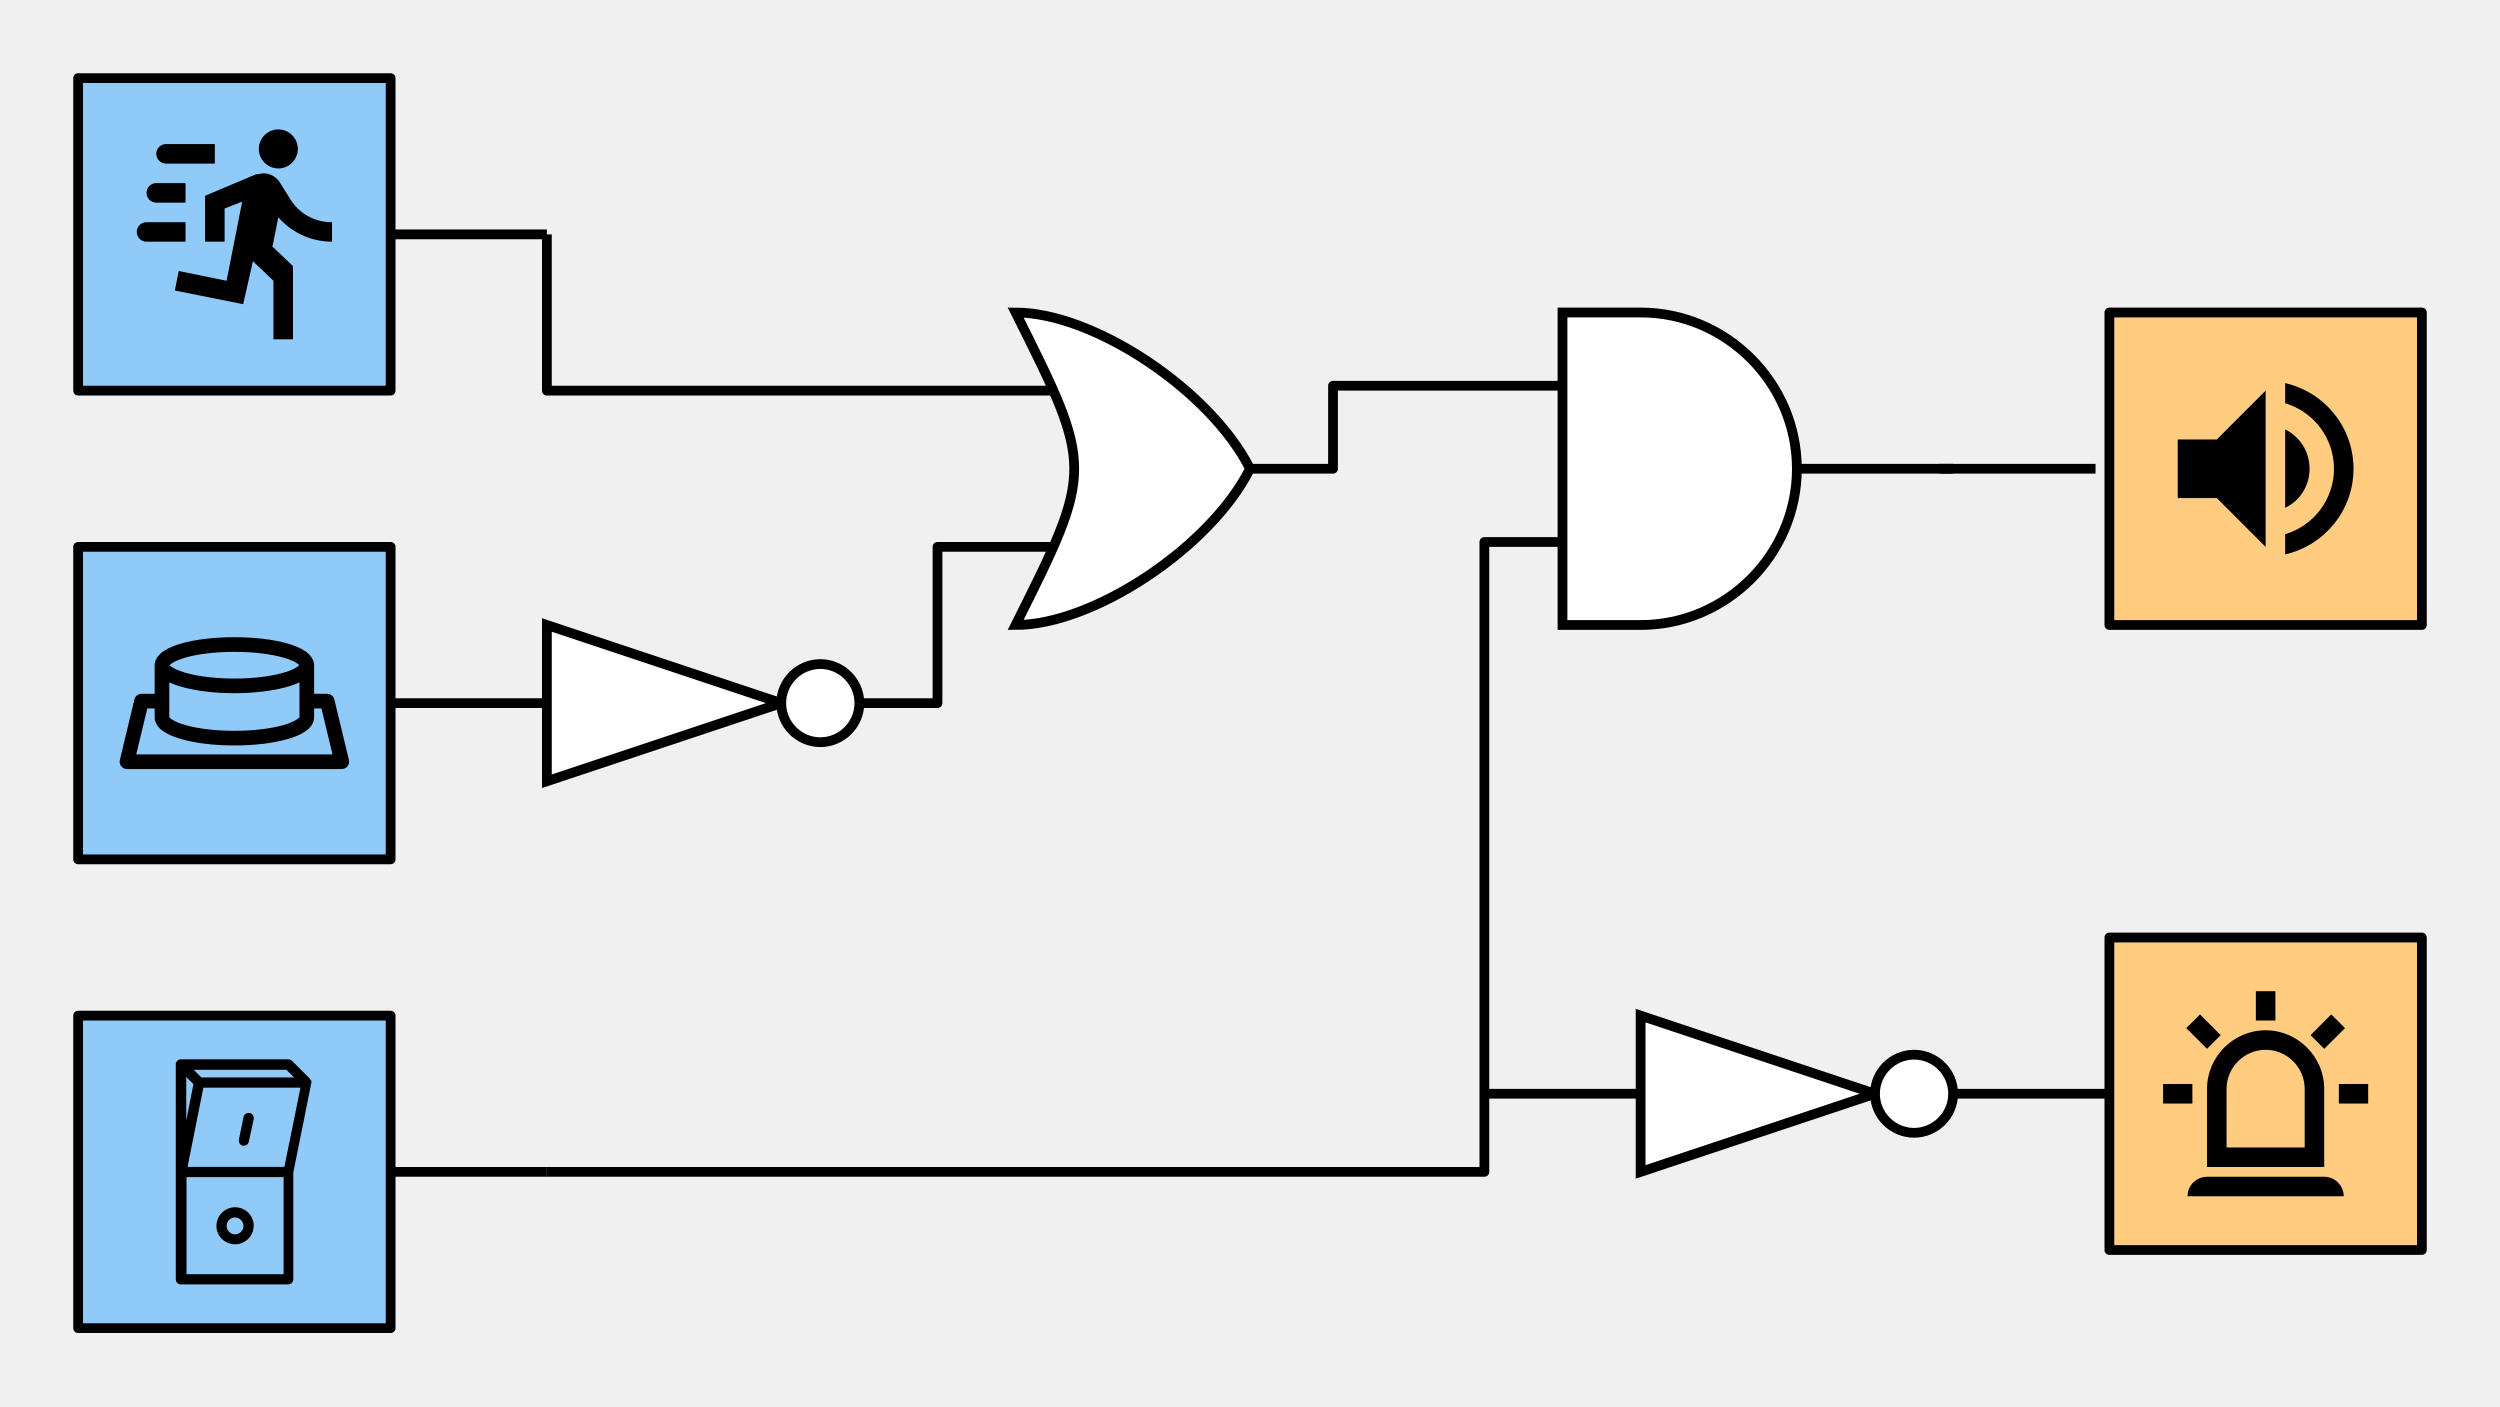
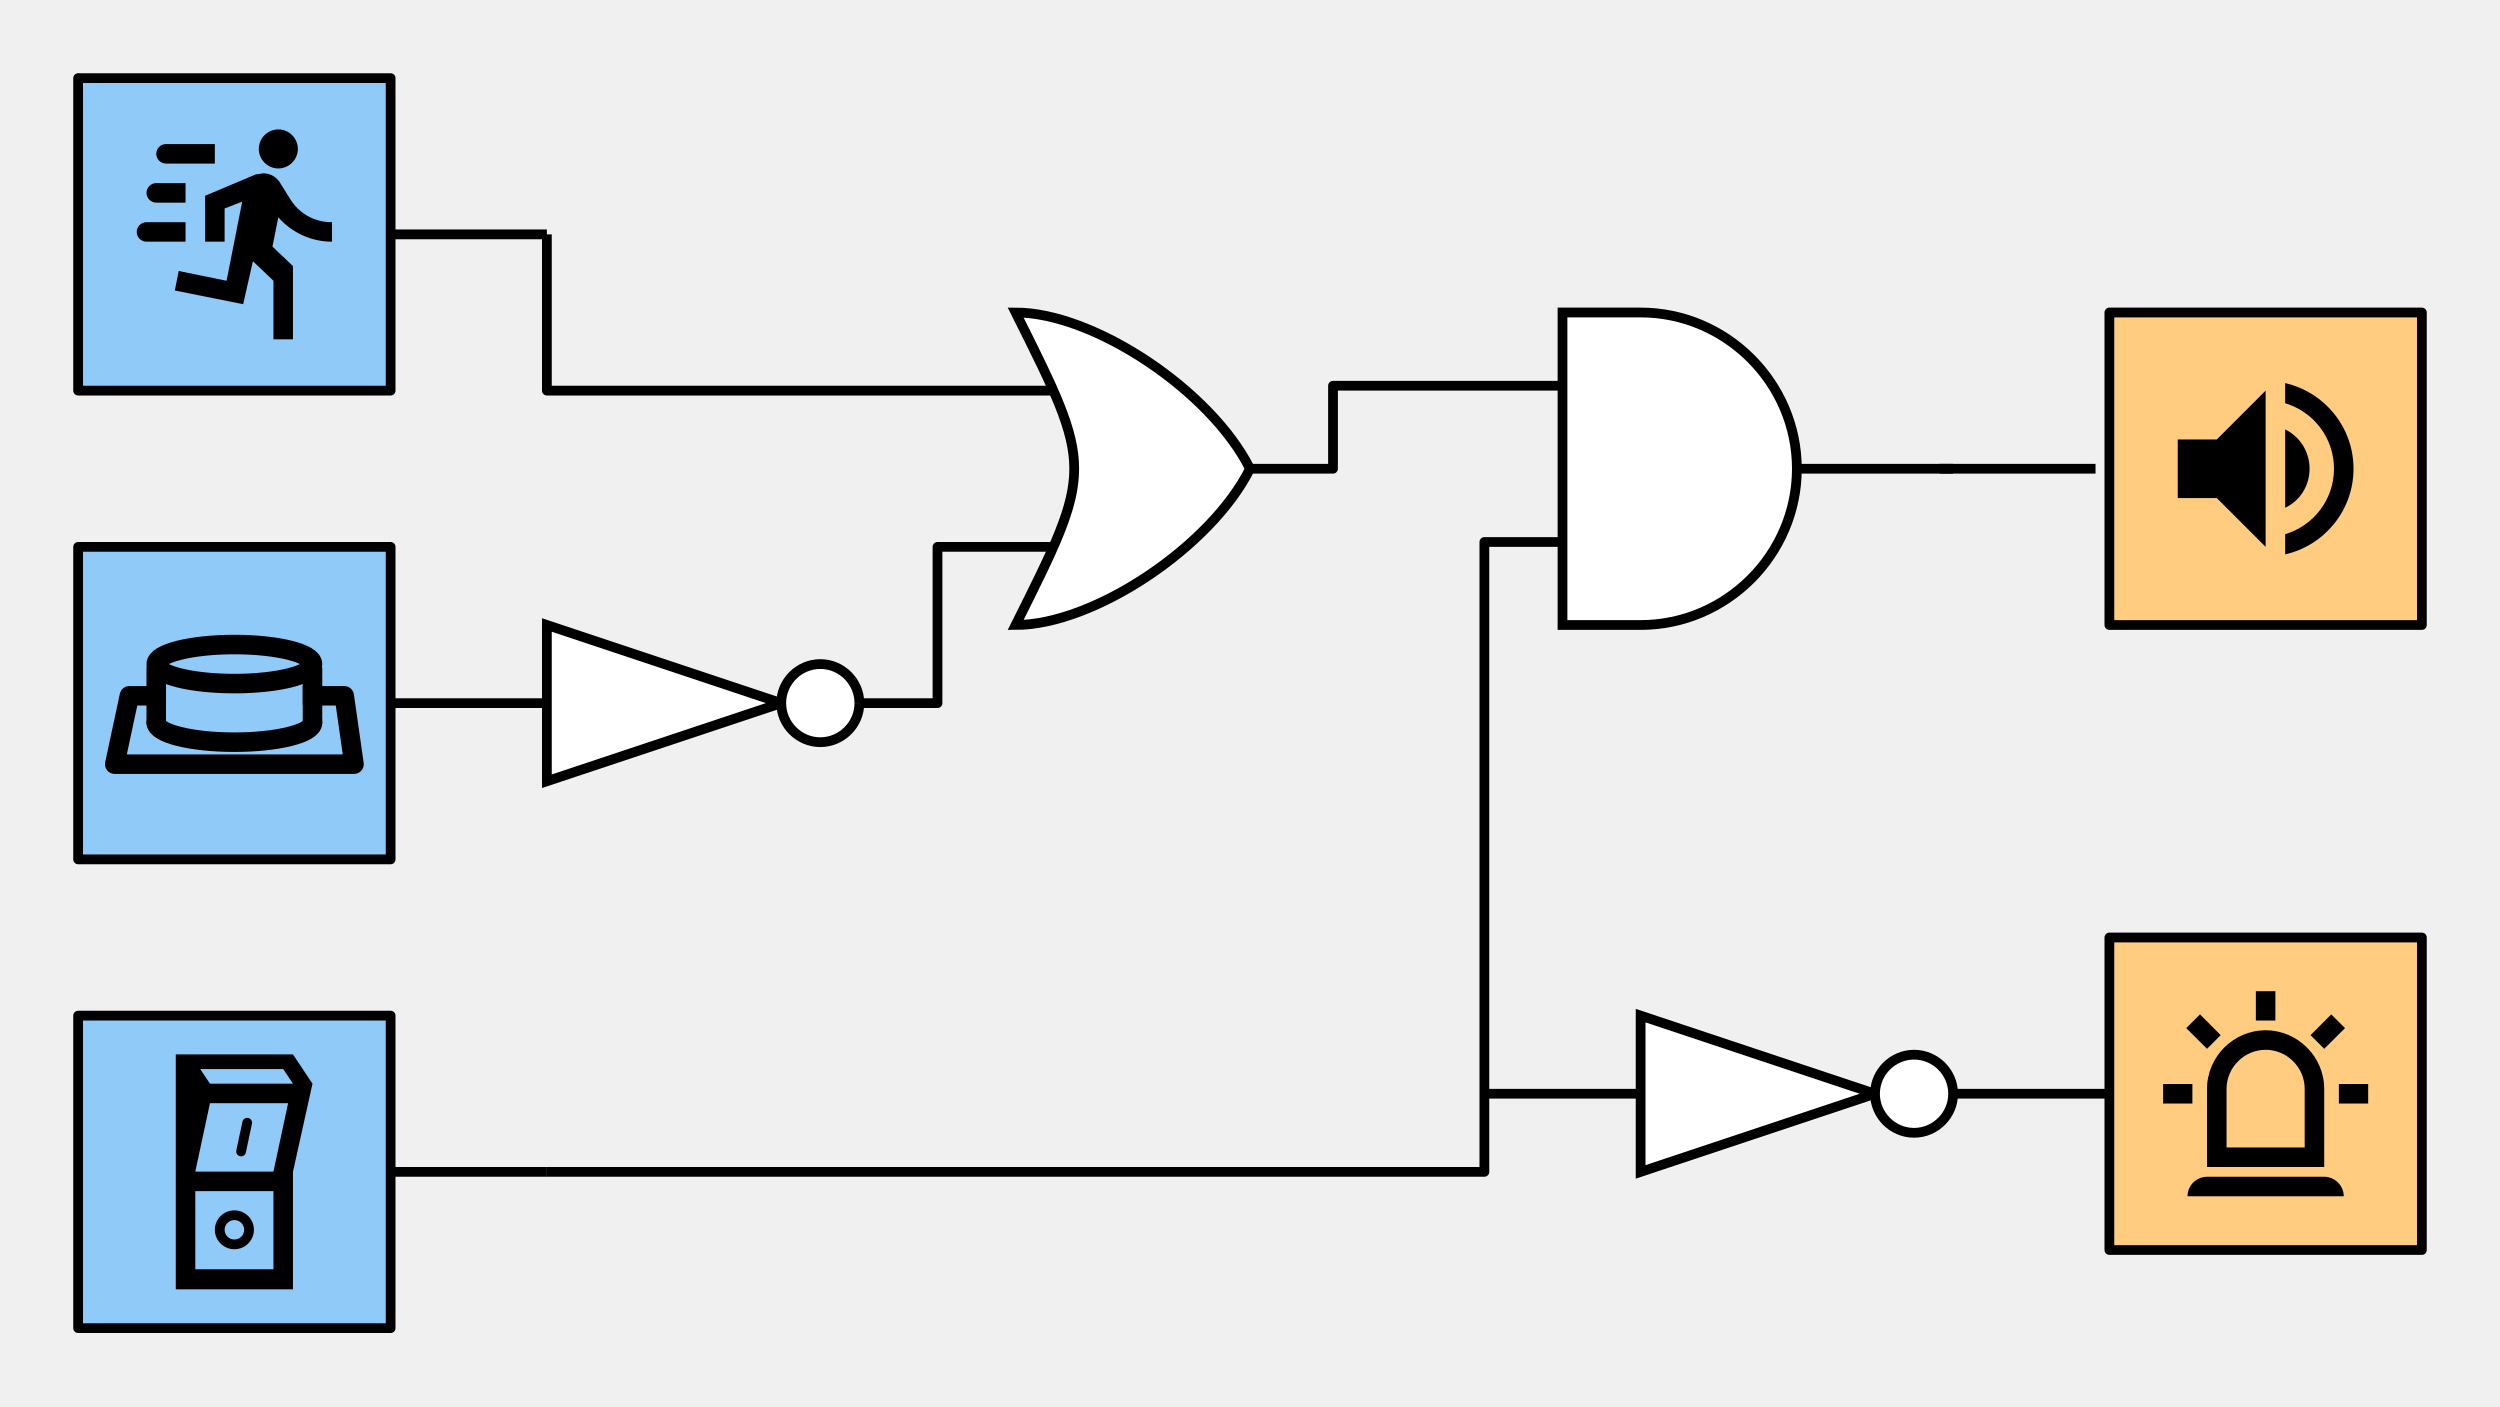
<svg xmlns="http://www.w3.org/2000/svg" width="512px" height="288px" version="1.1" xml:space="preserve" style="fill-rule:evenodd;clip-rule:evenodd;stroke-linejoin:round;stroke-miterlimit:1.5;">
  <path d="M397.165,96L429.165,96" style="fill:none;stroke:black;stroke-width:2px;" />
  <path d="M80,240L112,240" style="fill:none;stroke:black;stroke-width:2px;" />
  <path d="M400,224L432,224" style="fill:none;stroke:black;stroke-width:2px;" />
  <path d="M80,144L112,144" style="fill:none;stroke:black;stroke-width:2px;stroke-linecap:round;" />
  <path d="M80,48L112,48" style="fill:none;stroke:black;stroke-width:2px;" />
  <g id="Licht">
    <rect x="432" y="192" width="64" height="64" style="fill:rgb(255,204,128);stroke:black;stroke-width:2px;stroke-linecap:round;" />
    <path d="M452,214.8L447.74,210.56L450.56,207.74L454.8,212L452,214.8M466,203L466,209L462,209L462,203L466,203M480.26,210.56L476,214.8L473.2,212L477.44,207.74L480.26,210.56M449,222L449,226L443,226L443,222L449,222M479,222L485,222L485,226L479,226L479,222M452,241L476,241C478.194,241 480,242.806 480,245L448,245C448,242.806 449.806,241 452,241M464,211C470.583,211 476,216.417 476,223L476,239L452,239L452,223C452,216.417 457.417,211 464,211M464,215C459.611,215 456,218.611 456,223L456,235L472,235L472,223C472,218.611 468.389,215 464,215Z" style="fill-rule:nonzero;" />
  </g>
  <g id="Lautsprecher">
    <rect x="432" y="64" width="64" height="64" style="fill:rgb(255,204,128);stroke:black;stroke-width:2px;stroke-linecap:round;" />
    <path d="M468,78.46L468,82.58C473.78,84.3 478,89.66 478,96C478,102.34 473.78,107.68 468,109.4L468,113.54C476,111.72 482,104.56 482,96C482,87.44 476,80.28 468,78.46M473,96C473,92.46 471,89.42 468,87.94L468,104C471,102.58 473,99.52 473,96M446,90L446,102L454,102L464,112L464,80L454,90L446,90Z" style="fill-rule:nonzero;" />
  </g>
  <g id="Taster">
    <rect x="16" y="112" width="64" height="64" style="fill:rgb(144,202,249);stroke:black;stroke-width:2px;stroke-linecap:round;" />
-     <path d="M48,130.5C43.776,130.5 39.969,130.966 37.092,131.797C35.654,132.212 34.442,132.718 33.482,133.375C32.523,134.032 31.67,134.991 31.67,136.281L31.67,142.094L28.997,142.094C28.945,142.091 28.893,142.091 28.841,142.094C28.207,142.156 27.678,142.615 27.528,143.234L24.544,155.641C24.515,155.758 24.5,155.879 24.5,156C24.5,156.822 25.175,157.498 25.997,157.5L70.003,157.5C70.825,157.498 71.5,156.822 71.5,156C71.5,155.879 71.485,155.758 71.456,155.641L68.472,143.234C68.306,142.562 67.695,142.088 67.003,142.094L64.33,142.094L64.33,136.281C64.33,134.991 63.477,134.032 62.518,133.375C61.558,132.718 60.346,132.212 58.908,131.797C56.031,130.966 52.224,130.5 48,130.5ZM48,133.5C51.992,133.5 55.595,133.97 58.08,134.687C59.322,135.046 60.277,135.476 60.814,135.844C61.076,136.023 61.204,136.157 61.267,136.234C61.116,136.389 60.839,136.63 60.377,136.875C59.684,137.243 58.67,137.621 57.439,137.937C54.976,138.571 51.641,138.969 48,138.969C44.359,138.969 41.024,138.571 38.561,137.937C37.33,137.621 36.316,137.243 35.623,136.875C35.169,136.634 34.886,136.405 34.733,136.25C34.794,136.174 34.917,136.028 35.186,135.844C35.723,135.476 36.678,135.046 37.92,134.687C40.405,133.97 44.008,133.5 48,133.5ZM34.67,139.75C35.573,140.177 36.621,140.522 37.811,140.828C40.598,141.545 44.138,141.969 48,141.969C51.862,141.969 55.402,141.545 58.189,140.828C59.379,140.522 60.427,140.177 61.33,139.75L61.33,146.875C61.311,146.897 61.217,147.052 60.814,147.328C60.277,147.696 59.322,148.126 58.08,148.484C55.595,149.202 51.992,149.672 48,149.672C44.008,149.672 40.405,149.202 37.92,148.484C36.678,148.126 35.723,147.696 35.186,147.328C34.799,147.064 34.694,146.923 34.67,146.891L34.67,139.75ZM30.169,145.094L31.67,145.094L31.67,146.891C31.67,148.181 32.523,149.14 33.482,149.797C34.442,150.454 35.654,150.944 37.092,151.359C39.969,152.19 43.776,152.672 48,152.672C52.224,152.672 56.031,152.19 58.908,151.359C60.346,150.944 61.558,150.454 62.518,149.797C63.477,149.14 64.33,148.181 64.33,146.891L64.33,145.094L65.831,145.094L68.097,154.5L27.903,154.5L30.169,145.094Z" style="fill-rule:nonzero;" />
+     <g>
+       <path d="M64,142.5L70.5,142.5L72.5,156.5L23.5,156.5L26.5,142.5L32,142.5" style="fill:none;stroke:black;stroke-width:4px;stroke-linecap:square;" />
+       <path d="M64,148C64,150.208 56.831,152 48,152C39.169,152 32,150.208 32,148" style="fill:none;stroke:black;stroke-width:4px;stroke-linecap:round;" />
+       <path d="M32,148L32,137" style="fill:none;stroke:black;stroke-width:4px;stroke-linecap:round;" />
+       <path d="M64,148L64,137" style="fill:none;stroke:black;stroke-width:4px;stroke-linecap:round;" />
+       <ellipse cx="48" cy="136" rx="16" ry="4" style="fill:none;stroke:black;stroke-width:4px;stroke-linecap:round;" />
+     </g>
  </g>
  <g id="Schalter">
    <rect x="16" y="208" width="64" height="64" style="fill:rgb(144,202,249);stroke:black;stroke-width:2px;stroke-linecap:round;" />
    <g>
-       <path d="M63.786,221.555L63.786,221.502C63.786,221.398 63.733,221.345 63.681,221.241C63.681,221.241 63.681,221.188 63.629,221.188C63.576,221.136 63.576,221.084 63.524,221.031L63.472,220.979L63.472,220.927L59.809,217.264C59.599,217.055 59.338,216.95 59.076,216.95L36.89,216.95C36.837,216.95 36.785,216.95 36.733,217.002L36.68,217.002C36.628,217.002 36.628,217.055 36.576,217.055C36.523,217.055 36.471,217.107 36.419,217.159L36.209,217.369C36.157,217.421 36.157,217.473 36.105,217.526C36.105,217.578 36.052,217.578 36.052,217.63L36.052,217.683C36.052,217.735 36,217.787 36,217.84L36,262.003C36,262.579 36.471,263.05 37.047,263.05L59.024,263.05C59.599,263.05 60.07,262.579 60.07,262.003L60.07,240.131L63.733,221.921L63.733,221.764C63.838,221.659 63.838,221.607 63.786,221.555ZM58.658,219.095L60.227,220.665L41.233,220.665L39.663,219.095L58.658,219.095ZM38.145,229.456L38.145,220.561L39.611,222.026L38.145,229.456ZM58.082,260.957L38.198,260.957L38.198,241.073L58.082,241.073L58.082,260.957ZM58.239,238.98L38.407,238.98L41.651,222.758L61.536,222.758L58.239,238.98ZM48.925,233.381L49.867,228.776C49.971,228.2 50.547,227.834 51.122,227.939C51.698,228.043 52.064,228.619 51.96,229.194L50.965,233.799C50.861,234.323 50.442,234.636 49.919,234.636L49.71,234.636C49.186,234.532 48.82,233.956 48.925,233.381ZM48.14,254.835C50.233,254.835 51.96,253.108 51.96,251.015C51.96,248.922 50.233,247.247 48.14,247.247C46.047,247.247 44.32,248.974 44.32,251.067C44.32,253.16 46.047,254.835 48.14,254.835ZM48.14,249.34C49.082,249.34 49.867,250.125 49.867,251.067C49.867,252.009 49.082,252.794 48.14,252.794C47.198,252.794 46.413,252.009 46.413,251.067C46.413,250.073 47.198,249.34 48.14,249.34Z" style="fill-rule:nonzero;" />
+       <path d="M48,247.876C50.208,247.876 52,249.661 52,251.861C52,254.06 50.208,255.846 48,255.846C45.792,255.846 44,254.06 44,251.861C44,249.661 45.792,247.876 48,247.876ZM48,249.868C49.104,249.868 50,250.761 50,251.861C50,252.961 49.104,253.853 48,253.853C46.896,253.853 46,252.961 46,251.861C46,250.761 46.896,249.868 48,249.868Z" />
+       <path d="M36,215.939L36,264.061L60,264.061L60,239.991L64,221.939L60,215.939L36,215.939ZM40,259.939L56,259.939L56,243.939L40,243.939L40,259.939ZM40,239.939L56,239.939L59,225.939L43,225.939L40,239.939ZM41,218.939L43,221.939L60,221.939L58,218.939L41,218.939Z" />
+       <path d="M49.646,229.734C49.762,229.189 50.294,228.839 50.834,228.954C51.374,229.069 51.718,229.605 51.602,230.15L50.354,236.019L50.353,236.026C50.234,236.567 49.704,236.914 49.166,236.8C48.626,236.685 48.282,236.149 48.398,235.603L49.646,229.734Z" />
    </g>
  </g>
  <g id="Bewegungssensor">
    <rect x="16" y="16" width="64" height="64" style="fill:rgb(144,202,249);stroke:black;stroke-width:2px;stroke-linecap:round;" />
    <path d="M57,34.5C59.194,34.5 61,32.694 61,30.5C61,28.306 59.194,26.5 57,26.5C54.806,26.5 53,28.306 53,30.5C53,32.694 54.806,34.5 57,34.5M49.8,62.3L51.8,53.5L56,57.5L56,69.5L60,69.5L60,54.5L55.8,50.5L57,44.5C59.78,47.68 63.78,49.5 68,49.5L68,45.5C64.48,45.56 61.2,43.72 59.4,40.7L57.4,37.5C56.68,36.3 55.4,35.5 54,35.5C53.4,35.5 53,35.7 52.4,35.7L42,40.1L42,49.5L46,49.5L46,42.7L49.6,41.3L46.4,57.5L36.6,55.5L35.8,59.5L49.8,62.3M32,41.5C30.903,41.5 30,40.597 30,39.5C30,38.403 30.903,37.5 32,37.5L38,37.5L38,41.5L32,41.5M34,33.5C32.903,33.5 32,32.597 32,31.5C32,30.403 32.903,29.5 34,29.5L44,29.5L44,33.5L34,33.5M30,49.5C28.903,49.5 28,48.597 28,47.5C28,46.403 28.903,45.5 30,45.5L38,45.5L38,49.5L30,49.5Z" style="fill-rule:nonzero;" />
  </g>
  <g id="Lösung">
    <path d="M112,48L112,80L216,80" style="fill:none;stroke:black;stroke-width:2px;" />
    <path d="M336,224L304,224" style="fill:none;stroke:black;stroke-width:2px;" />
    <path d="M176,144L192,144L192,112L216,112" style="fill:none;stroke:black;stroke-width:2px;" />
    <path d="M368,96L400,96" style="fill:none;stroke:black;stroke-width:2px;" />
    <path d="M256,96L273,96L273,79L320,79" style="fill:none;stroke:black;stroke-width:2px;" />
    <path d="M112,240L304,240L304,111L320,111" style="fill:none;stroke:black;stroke-width:2px;" />
    <path id="OR" d="M208,64C224,64 248,80 256,96C248,112 224,128 208,128C224,96 224,96 208,64Z" style="fill:white;fill-rule:nonzero;stroke:black;stroke-width:2px;stroke-linejoin:miter;stroke-miterlimit:10;" />
    <path id="AND-Gatter" d="M320,64L336,64C353.555,64 368,78.445 368,96C368,113.555 353.555,128 336,128L320,128L320,64Z" style="fill:white;fill-rule:nonzero;stroke:black;stroke-width:2px;stroke-linejoin:miter;stroke-miterlimit:10;" />
    <g id="Inverter">
      <path d="M112,128L160,144L112,160L112,128Z" style="fill:white;fill-rule:nonzero;stroke:black;stroke-width:2px;stroke-linecap:square;stroke-linejoin:miter;stroke-miterlimit:10;" />
      <path d="M176,144C176,148.389 172.389,152 168,152C163.611,152 160,148.389 160,144C160,139.611 163.611,136 168,136C172.386,136 175.996,139.606 176,143.992" style="fill:white;fill-rule:nonzero;stroke:black;stroke-width:2px;stroke-linejoin:miter;stroke-miterlimit:10;" />
    </g>
    <g id="Inverter1">
      <path d="M336,208L384,224L336,240L336,208Z" style="fill:white;fill-rule:nonzero;stroke:black;stroke-width:2px;stroke-linecap:square;stroke-linejoin:miter;stroke-miterlimit:10;" />
      <path d="M400,224C400,228.389 396.389,232 392,232C387.611,232 384,228.389 384,224C384,219.611 387.611,216 392,216C396.386,216 399.996,219.606 400,223.992" style="fill:white;fill-rule:nonzero;stroke:black;stroke-width:2px;stroke-linejoin:miter;stroke-miterlimit:10;" />
    </g>
  </g>
</svg>
